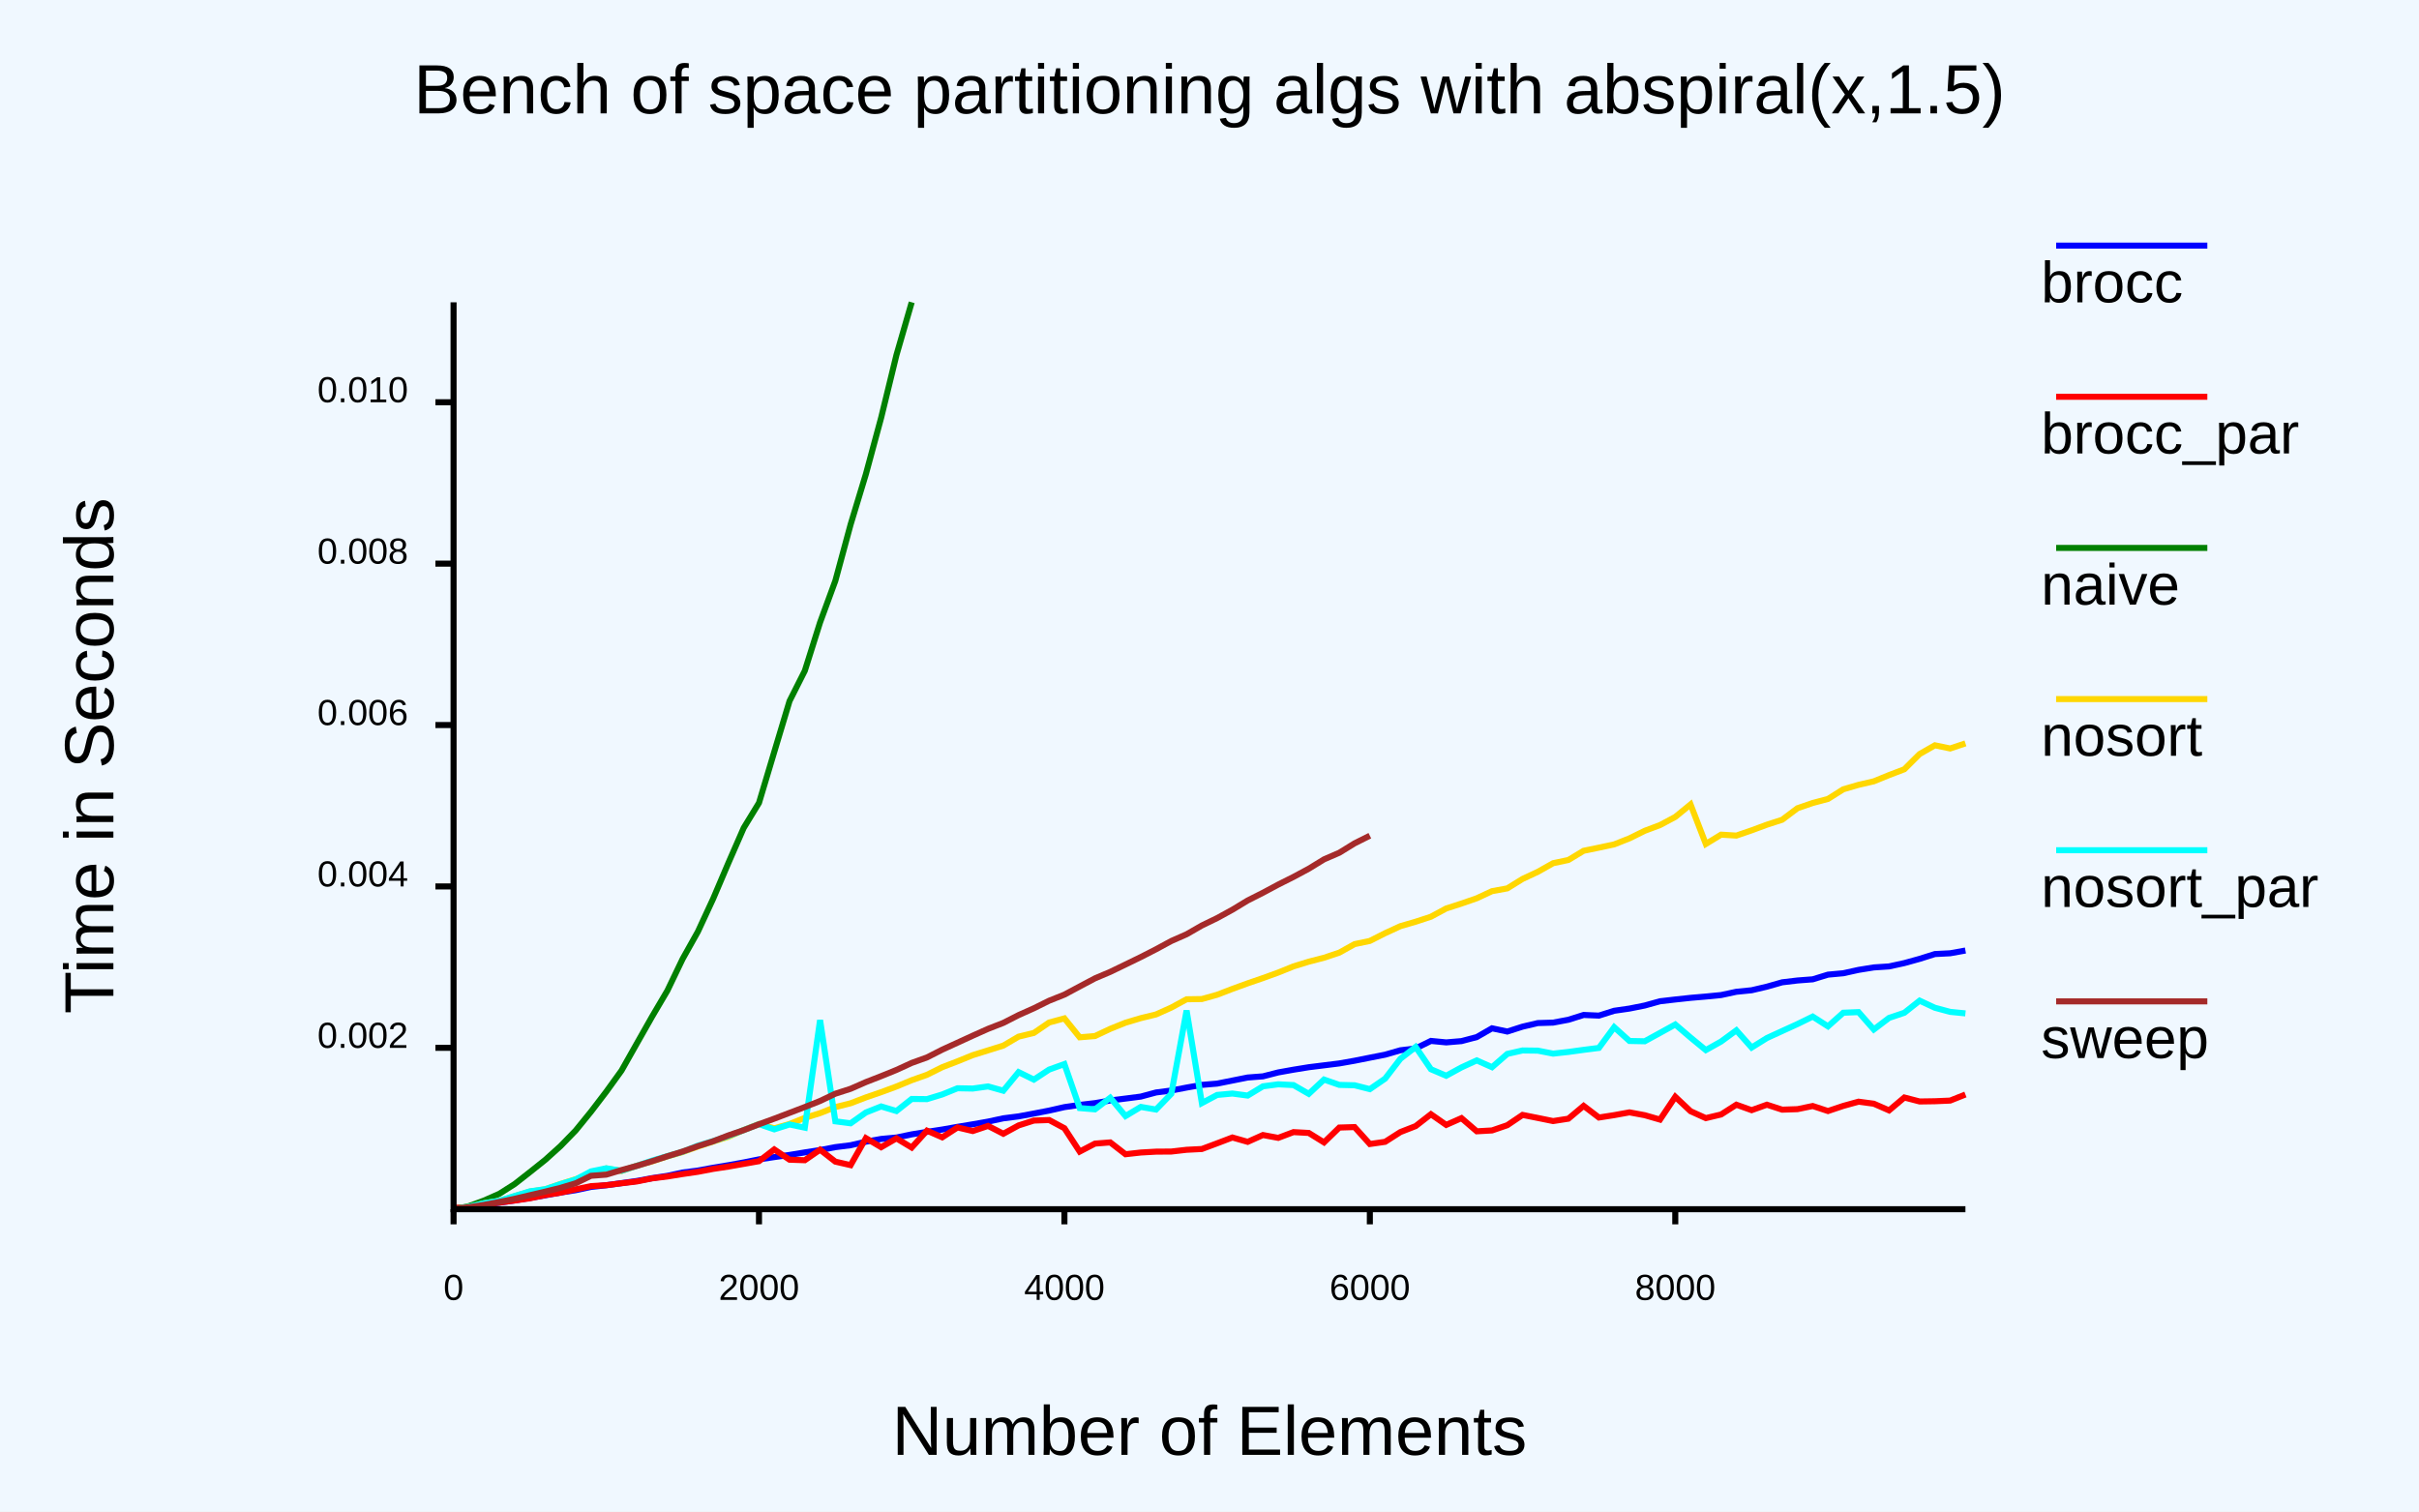
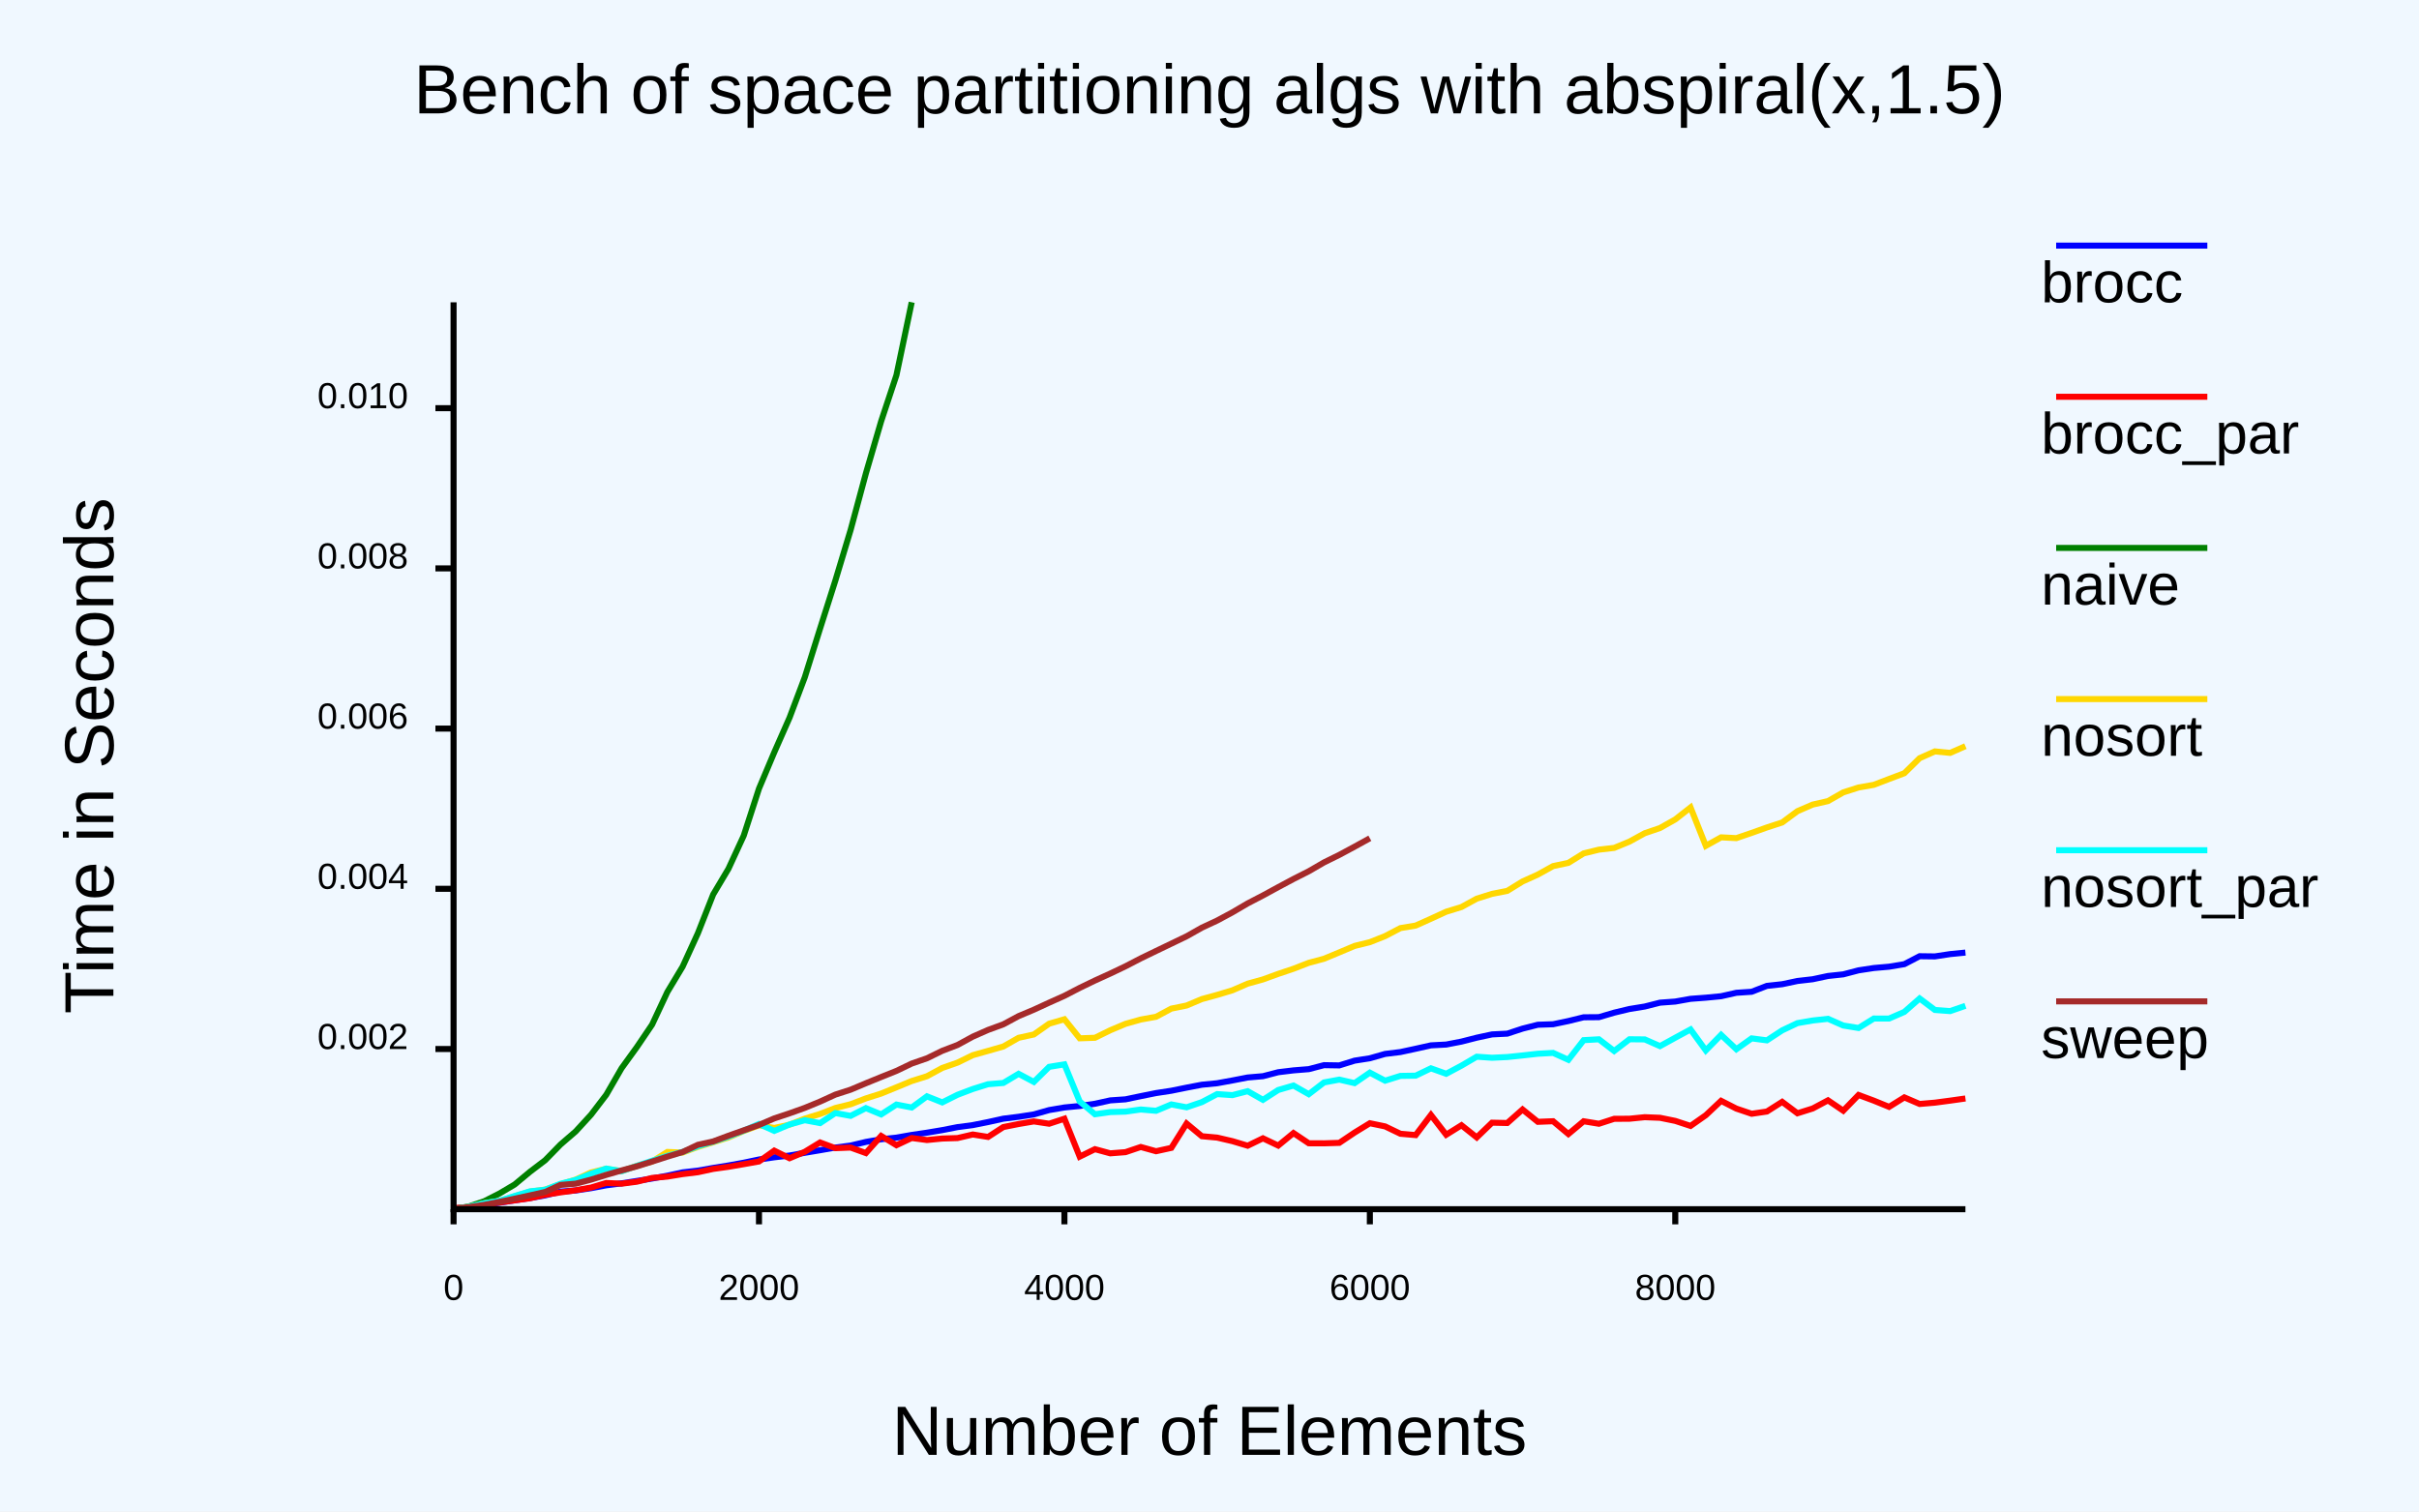
<svg xmlns="http://www.w3.org/2000/svg" class="poloto" width="800" height="500" viewBox="0 0 800 500">
  <style>.poloto {
                    font-family: "Arial";
                    stroke-width:2;
                    }
                    .poloto_text{fill: var(--poloto_fg_color,black);  }
                    .poloto_axis_lines{stroke: var(--poloto_fg_color,black);stoke-width:3;fill:none}
                    .poloto_background{fill: var(--poloto_bg_color,aliceblue); }
                    .poloto0stroke{stroke:  var(--poloto_color0,blue); }
                    .poloto1stroke{stroke:  var(--poloto_color1,red); }
                    .poloto2stroke{stroke:  var(--poloto_color2,green); }
                    .poloto3stroke{stroke:  var(--poloto_color3,gold); }
                    .poloto4stroke{stroke:  var(--poloto_color4,aqua); }
                    .poloto5stroke{stroke:  var(--poloto_color5,brown); }
                    .poloto6stroke{stroke:  var(--poloto_color6,lime); }
                    .poloto7stroke{stroke:  var(--poloto_color7,chocolate); }
                    .poloto0fill{fill:var(--poloto_color0,blue);}
                    .poloto1fill{fill:var(--poloto_color1,red);}
                    .poloto2fill{fill:var(--poloto_color2,green);}
                    .poloto3fill{fill:var(--poloto_color3,gold);}
                    .poloto4fill{fill:var(--poloto_color4,aqua);}
                    .poloto5fill{fill:var(--poloto_color5,brown);}
                    .poloto6fill{fill:var(--poloto_color6,lime);}
                    .poloto7fill{fill:var(--poloto_color7,chocolate);}</style>
  <rect class="poloto_background" fill="white" x="0" y="0" width="800" height="500" />
  <line class="poloto_axis_lines" stroke="black" x1="150" x2="150" y1="400" y2="405" />
  <text class="poloto_text" alignment-baseline="start" text-anchor="middle" x="150" y="430">0</text>
  <line class="poloto_axis_lines" stroke="black" x1="251.01" x2="251.01" y1="400" y2="405" />
  <text class="poloto_text" alignment-baseline="start" text-anchor="middle" x="251.01" y="430">2000</text>
  <line class="poloto_axis_lines" stroke="black" x1="352.02" x2="352.02" y1="400" y2="405" />
  <text class="poloto_text" alignment-baseline="start" text-anchor="middle" x="352.02" y="430">4000</text>
  <line class="poloto_axis_lines" stroke="black" x1="453.03" x2="453.03" y1="400" y2="405" />
  <text class="poloto_text" alignment-baseline="start" text-anchor="middle" x="453.03" y="430">6000</text>
  <line class="poloto_axis_lines" stroke="black" x1="554.04" x2="554.04" y1="400" y2="405" />
  <text class="poloto_text" alignment-baseline="start" text-anchor="middle" x="554.04" y="430">8000</text>
-   <line class="poloto_axis_lines" stroke="black" x1="150" x2="144" y1="346.613" y2="346.613" />
-   <text class="poloto_text" alignment-baseline="middle" text-anchor="end" x="135" y="346.613">0.002</text>
-   <line class="poloto_axis_lines" stroke="black" x1="150" x2="144" y1="293.225" y2="293.225" />
-   <text class="poloto_text" alignment-baseline="middle" text-anchor="end" x="135" y="293.225">0.004</text>
-   <line class="poloto_axis_lines" stroke="black" x1="150" x2="144" y1="239.837" y2="239.837" />
-   <text class="poloto_text" alignment-baseline="middle" text-anchor="end" x="135" y="239.837">0.006</text>
-   <line class="poloto_axis_lines" stroke="black" x1="150" x2="144" y1="186.448" y2="186.448" />
-   <text class="poloto_text" alignment-baseline="middle" text-anchor="end" x="135" y="186.448">0.008</text>
-   <line class="poloto_axis_lines" stroke="black" x1="150" x2="144" y1="133.06" y2="133.06" />
-   <text class="poloto_text" alignment-baseline="middle" text-anchor="end" x="135" y="133.06">0.010</text>
+   <line class="poloto_axis_lines" stroke="black" x1="150" x2="144" y1="347.006" y2="347.006" />
+   <text class="poloto_text" alignment-baseline="middle" text-anchor="end" x="135" y="347.006">0.002</text>
+   <line class="poloto_axis_lines" stroke="black" x1="150" x2="144" y1="294.01" y2="294.01" />
+   <text class="poloto_text" alignment-baseline="middle" text-anchor="end" x="135" y="294.01">0.004</text>
+   <line class="poloto_axis_lines" stroke="black" x1="150" x2="144" y1="241.014" y2="241.014" />
+   <text class="poloto_text" alignment-baseline="middle" text-anchor="end" x="135" y="241.014">0.006</text>
+   <line class="poloto_axis_lines" stroke="black" x1="150" x2="144" y1="188.018" y2="188.018" />
+   <text class="poloto_text" alignment-baseline="middle" text-anchor="end" x="135" y="188.018">0.008</text>
+   <line class="poloto_axis_lines" stroke="black" x1="150" x2="144" y1="135.022" y2="135.022" />
+   <text class="poloto_text" alignment-baseline="middle" text-anchor="end" x="135" y="135.022">0.010</text>
  <text class="poloto_text" alignment-baseline="middle" text-anchor="start" font-size="large" x="675" y="100">brocc</text>
  <line class="poloto0stroke" stroke="black" x1="680" x2="730" y1="81.25" y2="81.25" />
-   <polyline class="poloto0stroke" fill="none" stroke="black" points="150,399.9 155.051,399.343 160.101,398.533 165.152,397.838 170.202,397.093 175.253,396.279 180.303,395.403 185.354,394.48 190.404,393.704 195.455,392.626 200.505,392.069 205.556,391.374 210.606,390.658 215.657,389.729 220.707,388.965 225.758,387.863 230.808,387.212 235.859,386.274 240.909,385.437 245.96,384.525 251.01,383.512 256.061,382.757 261.111,382.045 266.162,381.209 271.212,380.429 276.263,379.468 281.313,378.834 286.364,377.666 291.414,376.752 296.465,376.288 301.515,375.238 306.566,374.412 311.616,373.641 316.667,372.748 321.717,371.91 326.768,371.017 331.818,369.932 336.869,369.292 341.919,368.35 346.97,367.372 352.02,366.226 357.071,365.498 362.121,364.91 367.172,364.029 372.222,363.396 377.273,362.746 382.323,361.382 387.374,360.729 392.424,359.763 397.475,358.872 402.525,358.45 407.576,357.441 412.626,356.434 417.677,356.046 422.727,354.752 427.778,353.848 432.828,353.03 437.879,352.402 442.929,351.775 447.98,350.882 453.03,349.876 458.081,348.883 463.131,347.426 468.182,346.813 473.232,344.33 478.283,344.818 483.333,344.393 488.384,343.059 493.434,340.158 498.485,341.226 503.535,339.611 508.586,338.428 513.636,338.274 518.687,337.329 523.737,335.74 528.788,335.955 533.838,334.356 538.889,333.626 543.939,332.618 548.99,331.214 554.04,330.628 559.091,330.082 564.141,329.65 569.192,329.157 574.242,328.073 579.293,327.569 584.343,326.382 589.394,324.943 594.444,324.34 599.495,323.954 604.545,322.407 609.596,321.945 614.646,320.833 619.697,320.017 624.747,319.685 629.798,318.582 634.848,317.184 639.899,315.593 644.949,315.336 650,314.426 " />
+   <polyline class="poloto0stroke" fill="none" stroke="black" points="150,399.828 155.051,399.343 160.101,398.638 165.152,397.86 170.202,397.062 175.253,396.313 180.303,395.421 185.354,394.181 190.404,393.795 195.455,393.045 200.505,392.091 205.556,391.444 210.606,390.653 215.657,389.848 220.707,388.912 225.758,387.814 230.808,387.232 235.859,386.34 240.909,385.529 245.96,384.617 251.01,383.555 256.061,382.828 261.111,382.241 266.162,381.335 271.212,380.487 276.263,379.598 281.313,378.941 286.364,377.741 291.414,376.855 296.465,376.323 301.515,375.428 306.566,374.685 311.616,373.835 316.667,372.845 321.717,372.177 326.768,371.17 331.818,370.05 336.869,369.423 341.919,368.638 346.97,367.206 352.02,366.346 357.071,365.85 362.121,365.116 367.172,364.001 372.222,363.652 377.273,362.596 382.323,361.58 387.374,360.809 392.424,359.784 397.475,358.817 402.525,358.329 407.576,357.407 412.626,356.428 417.677,355.997 422.727,354.685 427.778,354.073 432.828,353.667 437.879,352.348 442.929,352.428 447.98,350.857 453.03,350.069 458.081,348.63 463.131,348.013 468.182,346.923 473.232,345.798 478.283,345.529 483.333,344.551 488.384,343.261 493.434,342.175 498.485,341.921 503.535,340.26 508.586,338.98 513.636,338.81 518.687,337.754 523.737,336.513 528.788,336.471 533.838,334.983 538.889,333.771 543.939,332.952 548.99,331.674 554.04,331.305 559.091,330.404 564.141,330.029 569.192,329.542 574.242,328.406 579.293,328.071 584.343,326.123 589.394,325.57 594.444,324.505 599.495,323.926 604.545,322.849 609.596,322.309 614.646,320.984 619.697,320.215 624.747,319.774 629.798,318.937 634.848,316.31 639.899,316.374 644.949,315.606 650,315.11 " />
  <text class="poloto_text" alignment-baseline="middle" text-anchor="start" font-size="large" x="675" y="150">brocc_par</text>
  <line class="poloto1stroke" stroke="black" x1="680" x2="730" y1="131.25" y2="131.25" />
-   <polyline class="poloto1stroke" fill="none" stroke="black" points="150,399.526 155.051,399.388 160.101,398.46 165.152,397.808 170.202,397.127 175.253,396.385 180.303,395.322 185.354,394.531 190.404,393.408 195.455,392.365 200.505,392.052 205.556,391.415 210.606,390.818 215.657,389.796 220.707,389.176 225.758,388.359 230.808,387.624 235.859,386.663 240.909,385.897 245.96,385.005 251.01,384.114 256.061,380.228 261.111,383.622 266.162,383.794 271.212,380.313 276.263,384.264 281.313,385.42 286.364,376.488 291.414,379.486 296.465,376.564 301.515,379.598 306.566,374.016 311.616,376.217 316.667,372.954 321.717,374.141 326.768,372.441 331.818,375.039 336.869,372.279 341.919,370.673 346.97,370.499 352.02,373.205 357.071,380.936 362.121,378.298 367.172,377.9 372.222,381.813 377.273,381.244 382.323,380.957 387.374,380.92 392.424,380.341 397.475,380.083 402.525,378.198 407.576,376.275 412.626,377.715 417.677,375.459 422.727,376.4 427.778,374.496 432.828,374.77 437.879,377.898 442.929,372.987 447.98,372.831 453.03,378.433 458.081,377.707 463.131,374.477 468.182,372.505 473.232,368.58 478.283,372.108 483.333,369.876 488.384,374.226 493.434,373.942 498.485,372.21 503.535,368.807 508.586,369.813 513.636,370.843 518.687,370.055 523.737,365.815 528.788,369.668 533.838,368.88 538.889,367.963 543.939,368.901 548.99,370.357 554.04,362.814 559.091,367.58 564.141,369.867 569.192,368.664 574.242,365.431 579.293,367.235 584.343,365.427 589.394,367.07 594.444,366.903 599.495,365.857 604.545,367.523 609.596,365.828 614.646,364.43 619.697,365.102 624.747,367.311 629.798,363.05 634.848,364.36 639.899,364.284 644.949,364.068 650,362.054 " />
+   <polyline class="poloto1stroke" fill="none" stroke="black" points="150,399.638 155.051,399.287 160.101,398.392 165.152,397.788 170.202,397.071 175.253,396.374 180.303,395.214 185.354,394.435 190.404,393.738 195.455,392.838 200.505,391.32 205.556,391.552 210.606,390.902 215.657,389.659 220.707,389.206 225.758,388.381 230.808,387.763 235.859,386.669 240.909,385.97 245.96,385.101 251.01,384.205 256.061,380.63 261.111,383.136 266.162,381.006 271.212,377.923 276.263,379.809 281.313,379.605 286.364,381.428 291.414,375.76 296.465,378.824 301.515,376.445 306.566,377.115 311.616,376.623 316.667,376.466 321.717,375.285 326.768,376.09 331.818,372.821 336.869,371.818 341.919,370.958 346.97,371.721 352.02,370.061 357.071,382.61 362.121,380.138 367.172,381.514 372.222,381.121 377.273,379.415 382.323,380.819 387.374,379.71 392.424,371.663 397.475,375.852 402.525,376.311 407.576,377.488 412.626,378.995 417.677,376.546 422.727,378.95 427.778,374.808 432.828,378.189 437.879,378.206 442.929,378.05 447.98,374.652 453.03,371.56 458.081,372.608 463.131,375.038 468.182,375.483 473.232,368.819 478.283,375.368 483.333,372.222 488.384,376.25 493.434,371.375 498.485,371.485 503.535,367.009 508.586,371.093 513.636,370.892 518.687,375.127 523.737,370.906 528.788,371.731 533.838,370.097 538.889,370.067 543.939,369.56 548.99,369.757 554.04,370.789 559.091,372.449 564.141,368.902 569.192,364.146 574.242,366.72 579.293,368.428 584.343,367.688 589.394,364.484 594.444,368.266 599.495,366.679 604.545,363.987 609.596,367.411 614.646,362.205 619.697,364.085 624.747,366.148 629.798,363.01 634.848,365.185 639.899,364.753 644.949,364.082 650,363.37 " />
  <text class="poloto_text" alignment-baseline="middle" text-anchor="start" font-size="large" x="675" y="200">naive</text>
  <line class="poloto2stroke" stroke="black" x1="680" x2="730" y1="181.25" y2="181.25" />
-   <polyline class="poloto2stroke" fill="none" stroke="black" points="150,400 155.051,398.981 160.101,397.119 165.152,394.888 170.202,391.679 175.253,387.721 180.303,383.689 185.354,379.141 190.404,373.943 195.455,367.731 200.505,361.118 205.556,354.124 210.606,345.184 215.657,336.275 220.707,327.705 225.758,317.194 230.808,308.178 235.859,297.274 240.909,285.414 245.96,273.859 251.01,265.587 256.061,248.719 261.111,231.909 266.162,221.89 271.212,205.881 276.263,192.119 281.313,173.485 286.364,156.824 291.414,138.164 296.465,117.46 301.515,100 " />
+   <polyline class="poloto2stroke" fill="none" stroke="black" points="150,400 155.051,399.079 160.101,397.385 165.152,394.818 170.202,391.829 175.253,387.634 180.303,383.791 185.354,378.617 190.404,374.253 195.455,368.749 200.505,362.134 205.556,353.376 210.606,346.397 215.657,338.94 220.707,328.147 225.758,319.742 230.808,308.696 235.859,295.878 240.909,287.388 245.96,276.441 251.01,260.857 256.061,248.861 261.111,237.412 266.162,224.015 271.212,207.918 276.263,192.053 281.313,175.306 286.364,156.588 291.414,139.333 296.465,124.106 301.515,100 " />
  <text class="poloto_text" alignment-baseline="middle" text-anchor="start" font-size="large" x="675" y="250">nosort</text>
  <line class="poloto3stroke" stroke="black" x1="680" x2="730" y1="231.25" y2="231.25" />
-   <polyline class="poloto3stroke" fill="none" stroke="black" points="150,399.905 155.051,399.228 160.101,398.018 165.152,397.233 170.202,395.691 175.253,394.151 180.303,393.413 185.354,391.655 190.404,390.066 195.455,388.397 200.505,386.509 205.556,387.355 210.606,385.602 215.657,384.162 220.707,382.523 225.758,381.102 230.808,379.265 235.859,377.614 240.909,376.047 245.96,373.789 251.01,371.812 256.061,373.231 261.111,371.802 266.162,369.79 271.212,368.215 276.263,366.221 281.313,364.957 286.364,363.018 291.414,361.278 296.465,359.414 301.515,357.322 306.566,355.535 311.616,353.022 316.667,351.079 321.717,349.029 326.768,347.458 331.818,345.876 336.869,342.911 341.919,341.688 346.97,338.234 352.02,336.874 357.071,343.135 362.121,342.717 367.172,340.338 372.222,338.302 377.273,336.799 382.323,335.568 387.374,333.296 392.424,330.555 397.475,330.475 402.525,329.06 407.576,327.115 412.626,325.281 417.677,323.541 422.727,321.714 427.778,319.671 432.828,318.116 437.879,316.814 442.929,315.125 447.98,312.31 453.03,311.249 458.081,308.693 463.131,306.368 468.182,304.899 473.232,303.244 478.283,300.52 483.333,298.884 488.384,297.142 493.434,294.791 498.485,293.869 503.535,290.744 508.586,288.386 513.636,285.543 518.687,284.477 523.737,281.431 528.788,280.397 533.838,279.318 538.889,277.322 543.939,274.825 548.99,272.928 554.04,270.238 559.091,266.103 564.141,279.18 569.192,276.1 574.242,276.406 579.293,274.673 584.343,272.802 589.394,271.166 594.444,267.363 599.495,265.622 604.545,264.289 609.596,261.095 614.646,259.623 619.697,258.454 624.747,256.393 629.798,254.466 634.848,249.434 639.899,246.545 644.949,247.594 650,245.904 " />
+   <polyline class="poloto3stroke" fill="none" stroke="black" points="150,399.984 155.051,399.221 160.101,398.023 165.152,397.284 170.202,395.726 175.253,394.182 180.303,393.512 185.354,391.729 190.404,390.196 195.455,387.85 200.505,386.599 205.556,387.418 210.606,385.662 215.657,384.226 220.707,381.054 225.758,381.265 230.808,379.397 235.859,377.847 240.909,376.284 245.96,374.136 251.01,372.24 256.061,373.118 261.111,372.031 266.162,370.035 271.212,368.486 276.263,366.515 281.313,365.271 286.364,363.348 291.414,361.741 296.465,359.68 301.515,357.593 306.566,356.007 311.616,353.27 316.667,351.509 321.717,349.045 326.768,347.623 331.818,346.177 336.869,343.3 341.919,342.193 346.97,338.634 352.02,337.166 357.071,343.466 362.121,343.293 367.172,340.807 372.222,338.682 377.273,337.259 382.323,336.345 387.374,333.643 392.424,332.619 397.475,330.489 402.525,329.105 407.576,327.584 412.626,325.391 417.677,323.989 422.727,322.153 427.778,320.455 432.828,318.497 437.879,317.142 442.929,315.041 447.98,312.91 453.03,311.663 458.081,309.659 463.131,307.014 468.182,306.173 473.232,303.911 478.283,301.591 483.333,300.036 488.384,297.272 493.434,295.688 498.485,294.695 503.535,291.583 508.586,289.299 513.636,286.499 518.687,285.431 523.737,282.299 528.788,281.058 533.838,280.477 538.889,278.398 543.939,275.624 548.99,273.902 554.04,271.057 559.091,267.098 564.141,279.801 569.192,276.988 574.242,277.246 579.293,275.52 584.343,273.716 589.394,272.067 594.444,268.327 599.495,266.148 604.545,264.994 609.596,262.115 614.646,260.501 619.697,259.616 624.747,257.677 629.798,255.78 634.848,250.799 639.899,248.558 644.949,249.051 650,246.827 " />
  <text class="poloto_text" alignment-baseline="middle" text-anchor="start" font-size="large" x="675" y="300">nosort_par</text>
  <line class="poloto4stroke" stroke="black" x1="680" x2="730" y1="281.25" y2="281.25" />
-   <polyline class="poloto4stroke" fill="none" stroke="black" points="150,399.975 155.051,399.2 160.101,398.026 165.152,397.207 170.202,395.616 175.253,394.083 180.303,393.371 185.354,391.693 190.404,390.156 195.455,387.493 200.505,386.459 205.556,387.289 210.606,385.638 215.657,383.912 220.707,382.441 225.758,380.981 230.808,378.978 235.859,377.459 240.909,375.777 245.96,373.821 251.01,371.863 256.061,373.583 261.111,371.968 266.162,373.025 271.212,337.432 276.263,370.929 281.313,371.583 286.364,368.006 291.414,366.004 296.465,367.521 301.515,363.529 306.566,363.581 311.616,362.043 316.667,359.99 321.717,360.084 326.768,359.383 331.818,360.799 336.869,354.647 341.919,357.126 346.97,353.807 352.02,351.988 357.071,366.541 362.121,366.964 367.172,363.129 372.222,369.186 377.273,366.163 382.323,367.023 387.374,361.816 392.424,334.264 397.475,364.895 402.525,362.203 407.576,361.736 412.626,362.41 417.677,359.35 422.727,358.685 427.778,358.937 432.828,361.832 437.879,357.112 442.929,358.875 447.98,359.002 453.03,360.283 458.081,356.805 463.131,350.241 468.182,346.323 473.232,353.696 478.283,355.849 483.333,353.093 488.384,350.771 493.434,353.028 498.485,348.63 503.535,347.484 508.586,347.546 513.636,348.533 518.687,347.976 523.737,347.283 528.788,346.644 533.838,339.788 538.889,344.345 543.939,344.445 548.99,341.679 554.04,338.895 559.091,343.211 564.141,347.361 569.192,344.533 574.242,340.827 579.293,346.52 584.343,343.375 589.394,341.058 594.444,338.757 599.495,336.281 604.545,339.508 609.596,335.004 614.646,334.798 619.697,340.552 624.747,336.716 629.798,335.017 634.848,331.012 639.899,333.362 644.949,334.719 650,335.224 " />
+   <polyline class="poloto4stroke" fill="none" stroke="black" points="150,399.977 155.051,399.187 160.101,398.043 165.152,397.232 170.202,395.622 175.253,394.092 180.303,393.538 185.354,391.593 190.404,390.306 195.455,388.269 200.505,386.56 205.556,387.431 210.606,385.657 215.657,383.968 220.707,382.33 225.758,381.047 230.808,379.148 235.859,377.668 240.909,375.995 245.96,374.008 251.01,371.795 256.061,374.088 261.111,371.975 266.162,370.561 271.212,371.515 276.263,368.193 281.313,369.121 286.364,366.555 291.414,368.641 296.465,365.381 301.515,366.358 306.566,362.658 311.616,364.669 316.667,362.149 321.717,360.234 326.768,358.652 331.818,358.236 336.869,355.215 341.919,357.893 346.97,352.907 352.02,352.081 357.071,364.356 362.121,368.589 367.172,367.87 372.222,367.718 377.273,367.012 382.323,367.444 387.374,365.337 392.424,366.286 397.475,364.573 402.525,361.919 407.576,362.263 412.626,360.955 417.677,363.816 422.727,360.564 427.778,359.094 432.828,361.948 437.879,358.064 442.929,357.127 447.98,358.287 453.03,354.824 458.081,357.484 463.131,355.901 468.182,355.825 473.232,353.397 478.283,355.196 483.333,352.509 488.384,349.55 493.434,349.899 498.485,349.659 503.535,349.138 508.586,348.573 513.636,348.295 518.687,350.577 523.737,344.078 528.788,343.793 533.838,347.663 538.889,343.783 543.939,343.827 548.99,346.05 554.04,343.272 559.091,340.536 564.141,347.475 569.192,342.323 574.242,347.083 579.293,343.489 584.343,344.144 589.394,340.836 594.444,338.443 599.495,337.57 604.545,337.017 609.596,339.235 614.646,340.054 619.697,336.925 624.747,336.927 629.798,334.733 634.848,330.29 639.899,334.086 644.949,334.465 650,332.715 " />
  <text class="poloto_text" alignment-baseline="middle" text-anchor="start" font-size="large" x="675" y="350">sweep</text>
  <line class="poloto5stroke" stroke="black" x1="680" x2="730" y1="331.25" y2="331.25" />
-   <polyline class="poloto5stroke" fill="none" stroke="black" points="150,399.84 155.051,399.338 160.101,398.551 165.152,397.594 170.202,396.556 175.253,395.367 180.303,394.186 185.354,392.94 190.404,391.408 195.455,388.942 200.505,388.563 205.556,387.042 210.606,385.659 215.657,384.123 220.707,382.485 225.758,380.921 230.808,379.135 235.859,377.518 240.909,375.572 245.96,373.841 251.01,371.892 256.061,370.05 261.111,368.124 266.162,366.198 271.212,364.196 276.263,361.787 281.313,360.164 286.364,357.946 291.414,355.98 296.465,353.929 301.515,351.606 306.566,349.789 311.616,347.218 316.667,344.909 321.717,342.591 326.768,340.332 331.818,338.361 336.869,335.782 341.919,333.53 346.97,331.026 352.02,329.011 357.071,326.315 362.121,323.631 367.172,321.491 372.222,319.051 377.273,316.595 382.323,314.01 387.374,311.274 392.424,309.05 397.475,306.15 402.525,303.697 407.576,300.927 412.626,297.869 417.677,295.318 422.727,292.613 427.778,290.079 432.828,287.363 437.879,284.269 442.929,282.081 447.98,278.973 453.03,276.439 " />
+   <polyline class="poloto5stroke" fill="none" stroke="black" points="150,399.832 155.051,399.309 160.101,398.561 165.152,397.58 170.202,396.521 175.253,395.43 180.303,394.296 185.354,391.969 190.404,391.554 195.455,390.213 200.505,388.641 205.556,387.175 210.606,385.817 215.657,384.243 220.707,382.613 225.758,381.077 230.808,378.694 235.859,377.577 240.909,375.693 245.96,373.904 251.01,372.122 256.061,369.962 261.111,368.284 266.162,366.478 271.212,364.396 276.263,362.091 281.313,360.459 286.364,358.333 291.414,356.269 296.465,354.245 301.515,351.82 306.566,350.074 311.616,347.601 316.667,345.673 321.717,342.917 326.768,340.69 331.818,338.84 336.869,336.121 341.919,333.997 346.97,331.67 352.02,329.407 357.071,326.79 362.121,324.352 367.172,322.05 372.222,319.643 377.273,317.022 382.323,314.577 387.374,312.151 392.424,309.721 397.475,306.868 402.525,304.514 407.576,301.798 412.626,298.836 417.677,296.213 422.727,293.463 427.778,290.762 432.828,288.209 437.879,285.28 442.929,282.79 447.98,280.072 453.03,277.293 " />
  <text class="poloto_text" alignment-baseline="start" text-anchor="middle" font-size="x-large" x="400" y="37.5">Bench of space partitioning algs with abspiral(x,1.5)</text>
  <text class="poloto_text" alignment-baseline="start" text-anchor="middle" font-size="x-large" x="400" y="481.25">Number of Elements</text>
  <text class="poloto_text" alignment-baseline="start" text-anchor="middle" font-size="x-large" transform="rotate(-90,37.5,250)" x="37.5" y="250">Time in Seconds</text>
  <path stroke="black" fill="none" class="poloto_axis_lines" d=" M 150 100 L 150 400 L 650 400" />
</svg>
